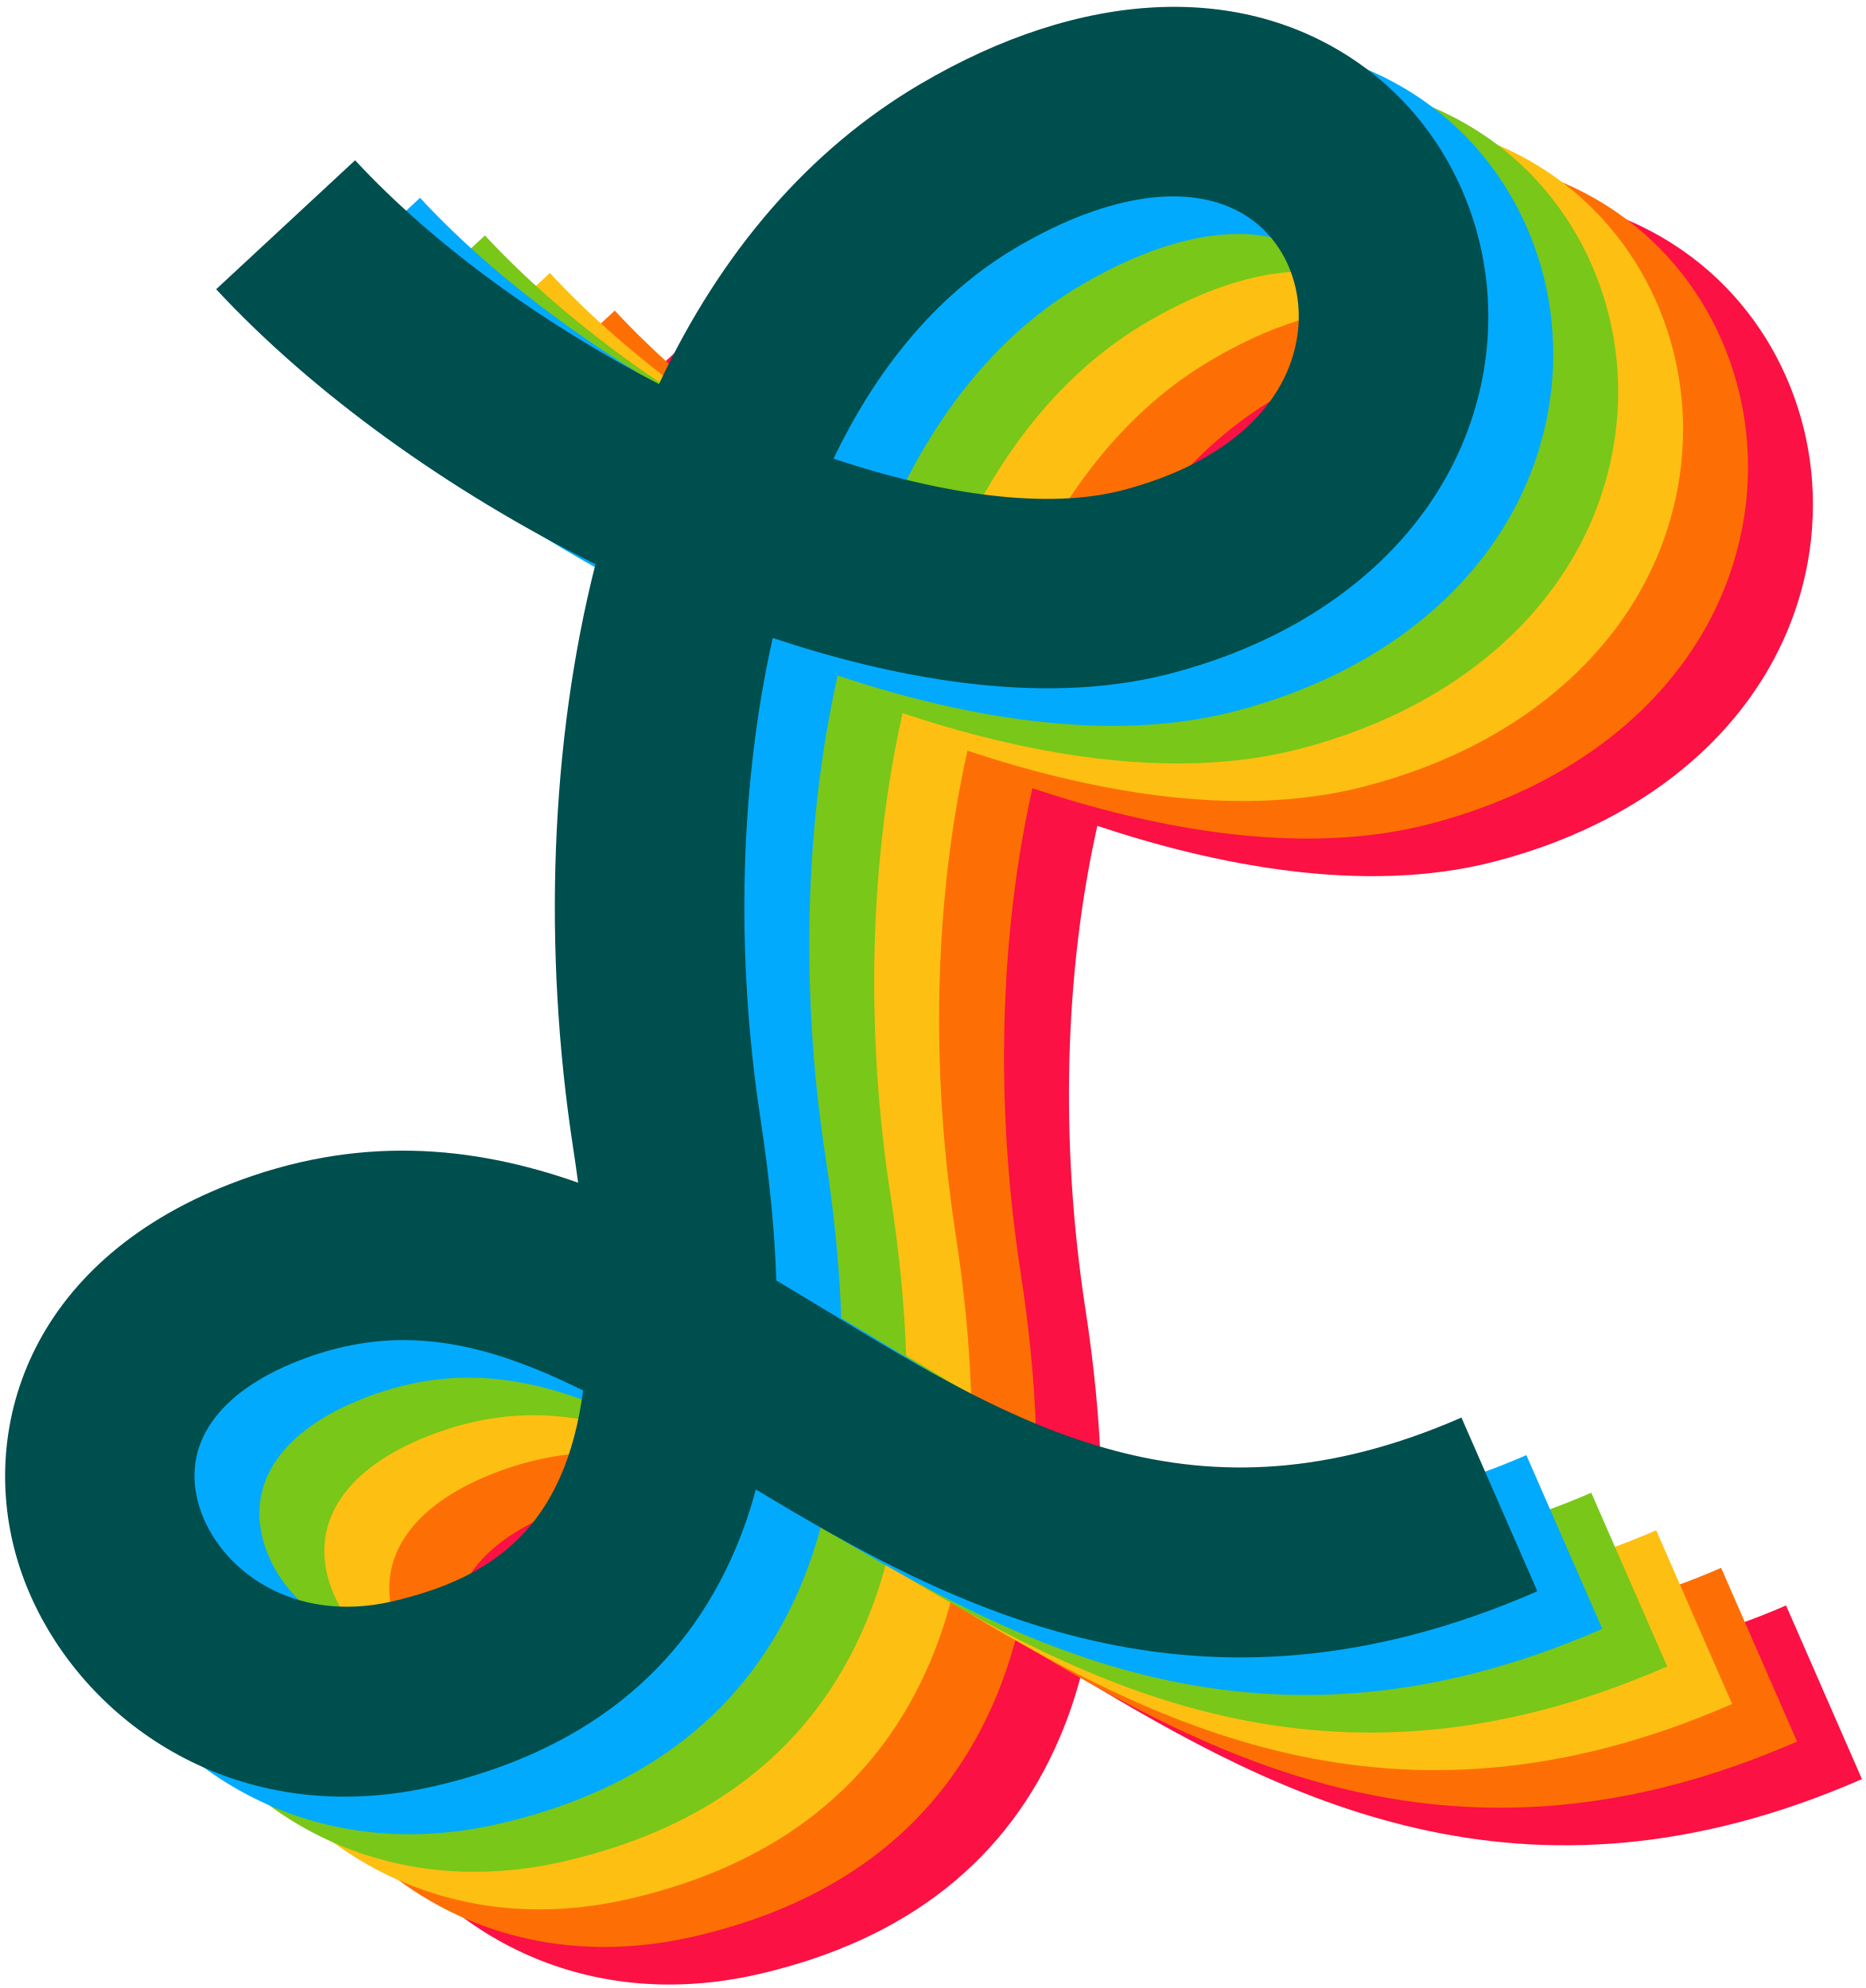
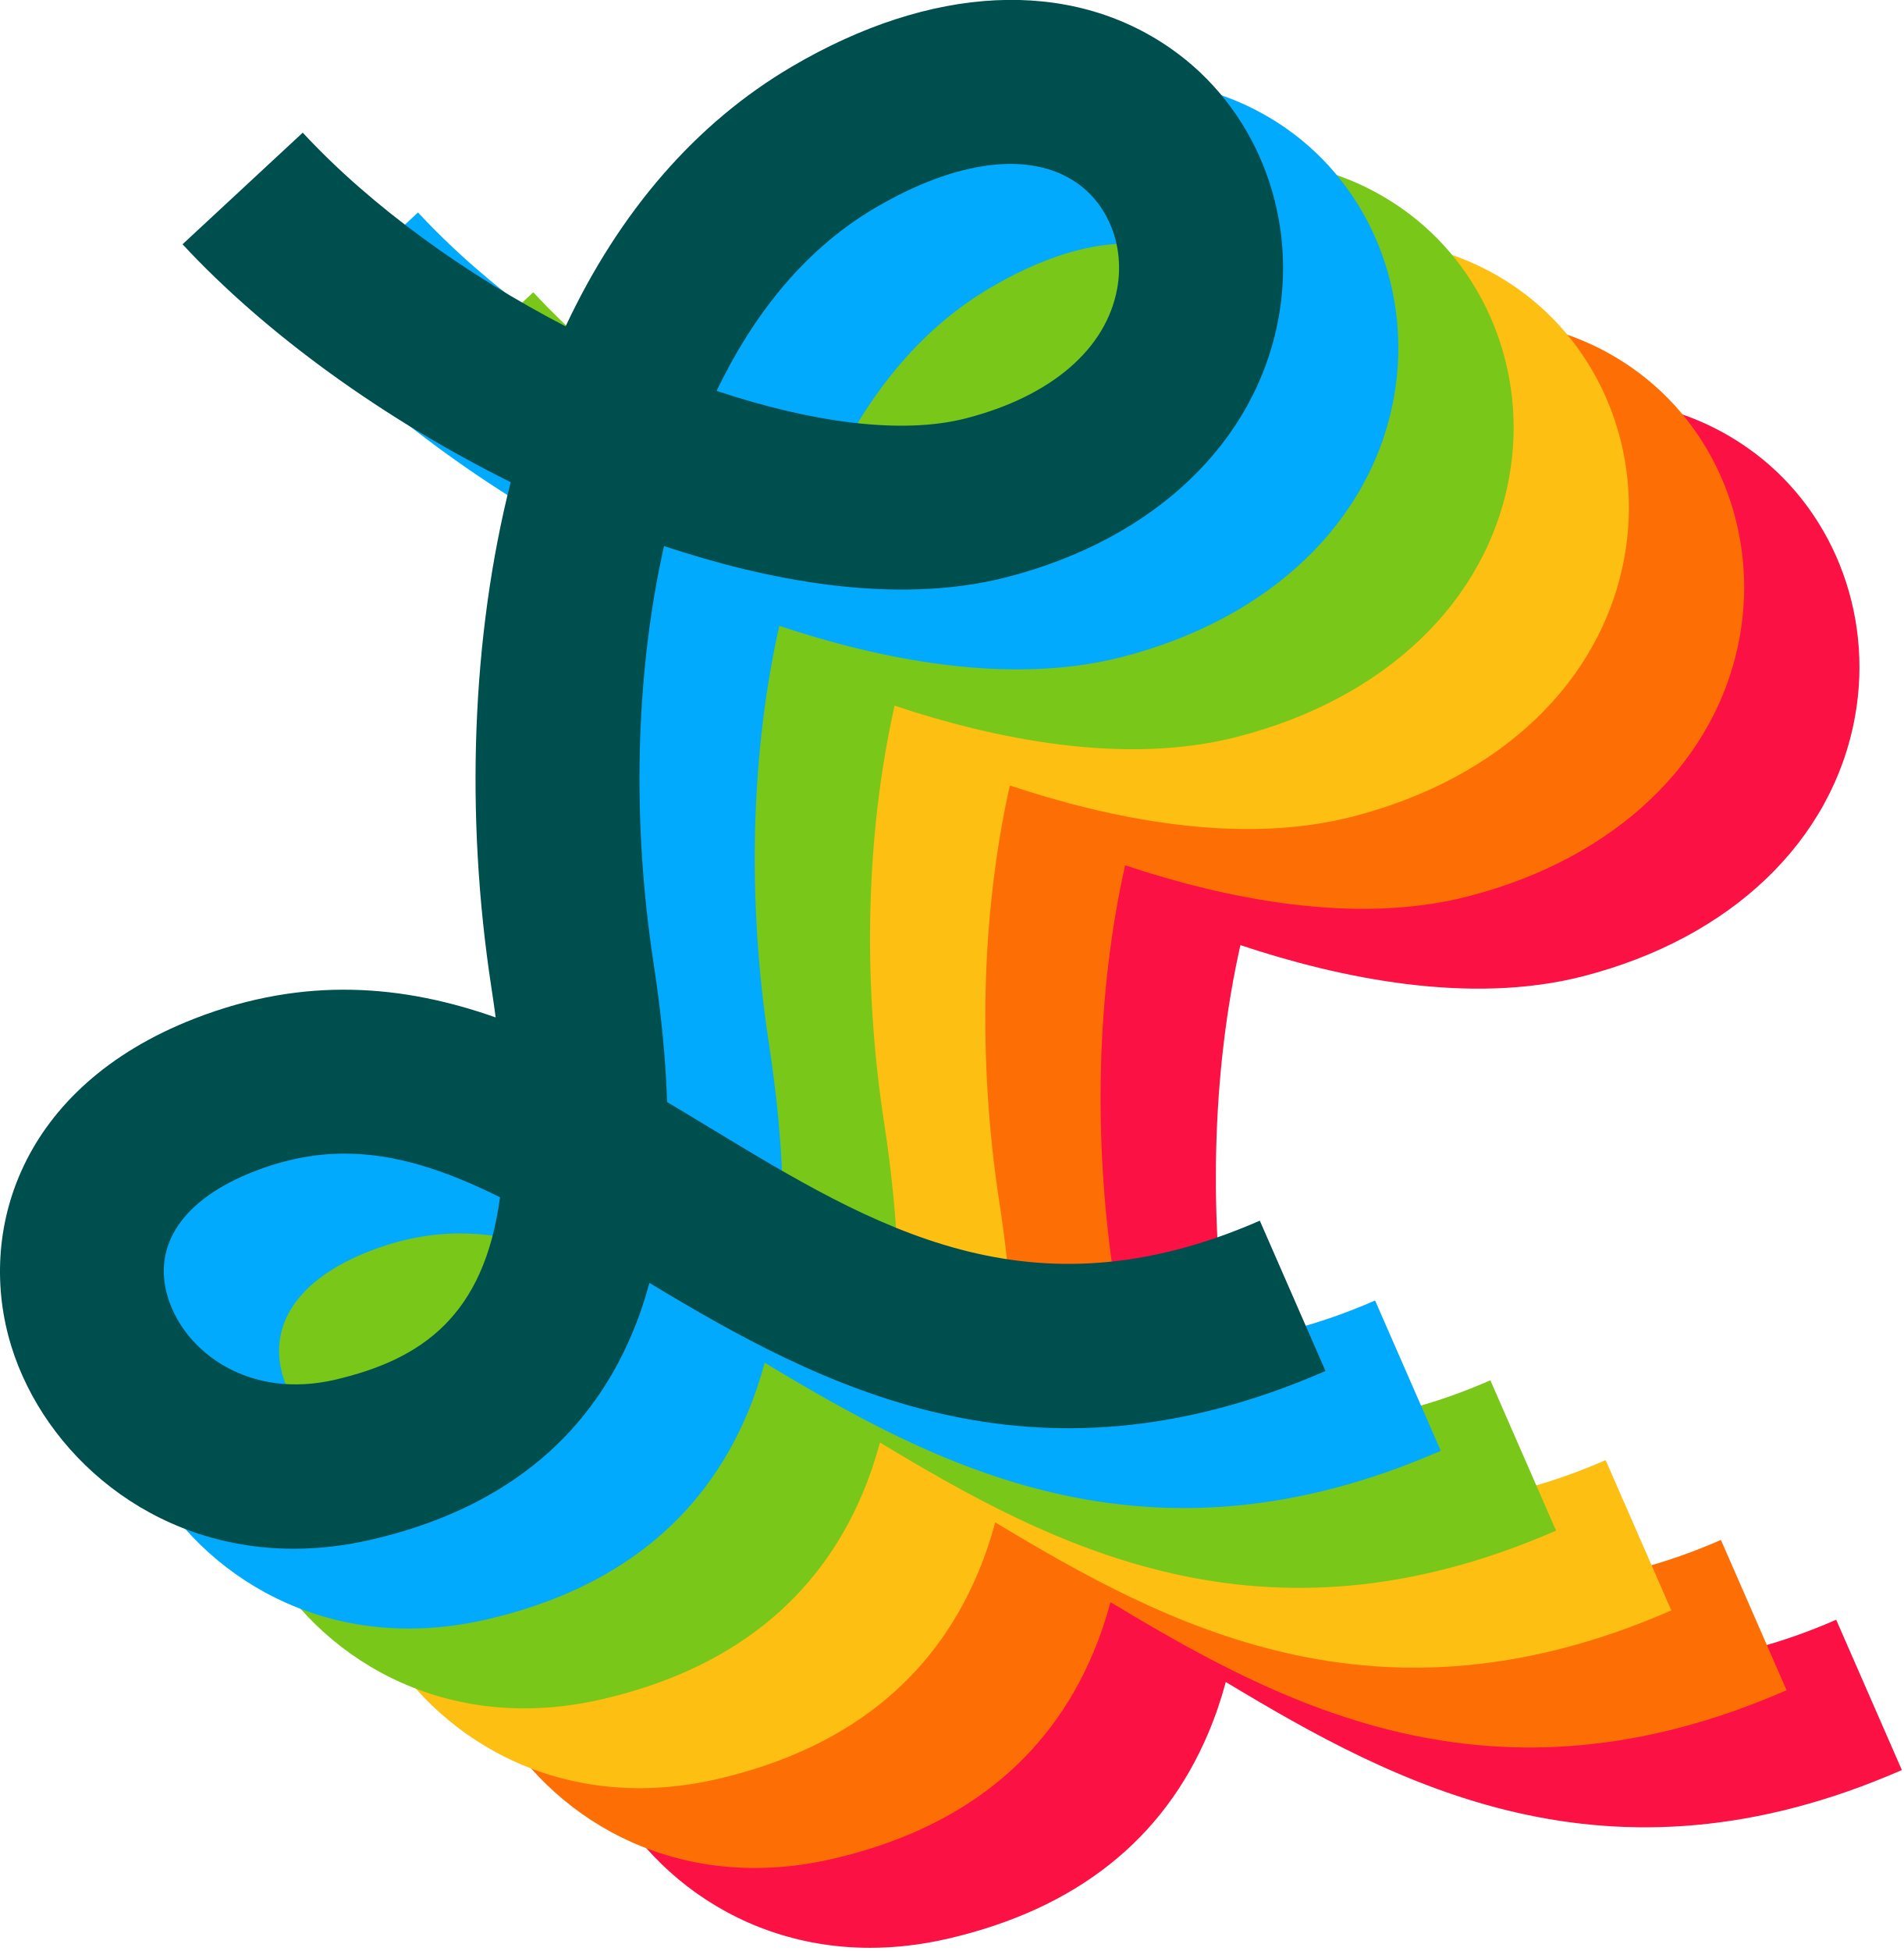
- <svg xmlns="http://www.w3.org/2000/svg" version="1.2" viewBox="54 18 1091 1163" width="1091" height="1163">
+ <svg xmlns="http://www.w3.org/2000/svg" version="1.2" viewBox="0 0.147 1288 1319.853" width="1288" height="1320">
  <style>
		.s0 { fill: #fb1143 } 
		.s1 { fill: #fd6f04 } 
		.s2 { fill: #fdbf11 } 
		.s3 { fill: #79c718 } 
		.s4 { fill: #02aafd } 
		.s5 { fill: #004f4f } 
	</style>
  <g id="Layer 1">
-     <path id="Path 317 copy 2" fill-rule="evenodd" class="s0" d="m445.41 1178.98c-96.87 0-168.57-64.75-190.9-136.87-23.8-76.91 5.21-175.26 123.75-221.49 74.86-29.21 142.08-22.55 203.7-0.83q-1.29-9.78-2.88-20.09c-17.91-116.78-13.27-238 13.02-341.72-86.38-43.03-165.59-100.24-221.84-160.87l81.26-75.44c46.91 50.55 110.9 96.24 177.73 130.95 36.44-77.74 88.2-137.51 152.8-175.51 94.41-55.58 187.83-60.12 256.24-12.42 57.14 39.8 85.8 111.21 73.04 181.92-15.2 84.24-83.92 149.89-183.87 175.58-76.66 19.74-164.67 1.28-231.67-21.05-19.32 86.06-21.88 185.3-7.1 281.76 5.19 33.79 8.26 65.11 9.18 94.1 9.86 5.85 19.58 11.74 29.18 17.56 110.96 67.22 215.74 130.72 371.54 62.64l44.41 101.61c-199 86.96-341.88 9.86-457.09-59.54q-4.9 18.18-11.81 34.49c-30.45 72.18-89.55 118.92-175.64 138.95-18.37 4.29-36.09 6.27-53.05 6.27zm34.56-267.11c-19.97 0-40.16 3.77-61.4 12.06-47.96 18.72-69.14 49.81-58.13 85.39 11.42 36.92 54.87 68.88 112.87 55.41 58.65-13.66 100.88-43 111.6-123.36-37.28-18.46-70.81-29.5-104.94-29.5zm251.37-515.64c64.75 21.56 125.32 29.69 168.51 18.59 57.65-14.85 94.96-46.87 102.35-87.89 5.08-28.19-5.63-56.18-27.29-71.28-31.36-21.82-81.14-15.65-136.62 17.02-50.23 29.56-84.14 76.02-106.95 123.56z" />
-     <path id="Path 317 copy 5" fill-rule="evenodd" class="s1" d="m407.44 1157c-96.87 0-168.57-64.76-190.9-136.87-23.8-76.91 5.21-175.26 123.75-221.49 74.86-29.21 142.08-22.56 203.7-0.83q-1.29-9.78-2.88-20.09c-17.91-116.78-13.27-238 13.02-341.73-86.38-43.03-165.59-100.23-221.84-160.86l81.26-75.44c46.91 50.55 110.9 96.24 177.73 130.95 36.44-77.74 88.21-137.51 152.8-175.52 94.41-55.57 187.83-60.11 256.24-12.41 57.14 39.8 85.8 111.21 73.04 181.91-15.2 84.24-83.92 149.89-183.87 175.59-76.66 19.74-164.67 1.27-231.66-21.06-19.33 86.07-21.89 185.31-7.11 281.77 5.19 33.78 8.26 65.11 9.19 94.09 9.85 5.86 19.58 11.74 29.17 17.57 110.96 67.22 215.74 130.72 371.54 62.64l44.41 101.61c-199 86.96-341.88 9.86-457.09-59.54q-4.9 18.18-11.81 34.49c-30.45 72.18-89.55 118.92-175.64 138.95-18.36 4.28-36.09 6.27-53.05 6.27zm34.56-267.12c-19.96 0-40.15 3.78-61.4 12.07-47.96 18.71-69.14 49.81-58.13 85.39 11.42 36.92 54.87 68.88 112.87 55.41 58.65-13.66 100.88-43 111.6-123.37-37.28-18.46-70.8-29.5-104.94-29.5zm251.37-515.63c64.76 21.56 125.32 29.69 168.51 18.58 57.65-14.84 94.96-46.87 102.35-87.88 5.08-28.19-5.63-56.18-27.29-71.28-31.36-21.82-81.14-15.65-136.62 17.02-50.23 29.56-84.14 76.01-106.95 123.56z" />
-     <path id="Path 317 copy 4" fill-rule="evenodd" class="s2" d="m369.47 1135.02c-96.87 0-168.57-64.76-190.9-136.87-23.8-76.91 5.22-175.26 123.75-221.49 74.87-29.21 142.08-22.56 203.7-0.83q-1.29-9.79-2.88-20.1c-17.91-116.77-13.27-238 13.03-341.72-86.39-43.03-165.6-100.23-221.85-160.86l81.27-75.44c46.9 50.55 110.89 96.23 177.72 130.95 36.44-77.75 88.21-137.51 152.8-175.52 94.41-55.57 187.84-60.11 256.24-12.41 57.14 39.8 85.8 111.21 73.04 181.91-15.2 84.24-83.92 149.89-183.87 175.58-76.65 19.74-164.67 1.28-231.66-21.05-19.33 86.06-21.89 185.31-7.11 281.77 5.19 33.78 8.26 65.1 9.19 94.09 9.85 5.86 19.58 11.74 29.17 17.56 110.96 67.22 215.74 130.73 371.54 62.65l44.41 101.61c-199 86.96-341.88 9.85-457.09-59.54q-4.9 18.18-11.8 34.49c-30.46 72.18-89.55 118.92-175.65 138.95-18.36 4.28-36.09 6.27-53.05 6.27zm34.56-267.12c-19.96 0-40.15 3.78-61.4 12.06-47.96 18.72-69.14 49.82-58.13 85.39 11.42 36.93 54.87 68.89 112.88 55.42 58.64-13.66 100.87-43 111.59-123.37-37.27-18.46-70.8-29.5-104.94-29.5zm251.37-515.64c64.76 21.57 125.32 29.69 168.51 18.59 57.65-14.84 94.96-46.87 102.35-87.88 5.08-28.19-5.63-56.18-27.29-71.28-31.36-21.82-81.14-15.65-136.62 17.02-50.22 29.56-84.14 76.01-106.95 123.55z" />
-     <path id="Path 317 copy 3" fill-rule="evenodd" class="s3" d="m331.51 1113.03c-96.88 0-168.58-64.75-190.91-136.86-23.8-76.92 5.22-175.26 123.75-221.49 74.87-29.21 142.09-22.56 203.7-0.84q-1.29-9.78-2.87-20.09c-17.92-116.77-13.28-238 13.02-341.72-86.39-43.03-165.6-100.24-221.85-160.86l81.27-75.44c46.9 50.55 110.89 96.23 177.72 130.95 36.44-77.75 88.21-137.51 152.8-175.52 94.41-55.57 187.84-60.12 256.24-12.41 57.14 39.8 85.8 111.21 73.04 181.91-15.2 84.24-83.92 149.89-183.87 175.58-76.65 19.74-164.67 1.28-231.66-21.05-19.33 86.06-21.89 185.31-7.11 281.77 5.19 33.78 8.26 65.1 9.19 94.09 9.85 5.85 19.58 11.74 29.17 17.56 110.96 67.22 215.74 130.73 371.54 62.65l44.41 101.61c-199 86.96-341.88 9.85-457.09-59.54q-4.89 18.18-11.8 34.49c-30.46 72.17-89.55 118.92-175.65 138.94-18.36 4.29-36.09 6.27-53.04 6.27zm34.55-267.11c-19.96 0-40.15 3.78-61.4 12.06-47.95 18.72-69.13 49.82-58.13 85.39 11.42 36.92 54.87 68.88 112.88 55.42 58.64-13.67 100.87-43 111.59-123.37-37.27-18.46-70.8-29.5-104.94-29.5zm251.37-515.64c64.76 21.57 125.32 29.69 168.51 18.59 57.65-14.84 94.96-46.87 102.35-87.89 5.09-28.18-5.63-56.18-27.29-71.28-31.35-21.82-81.14-15.64-136.61 17.02-50.23 29.57-84.15 76.02-106.96 123.56z" />
-     <path id="Path 317" fill-rule="evenodd" class="s4" d="m293.54 1091.05c-96.88 0-168.58-64.75-190.91-136.87-23.8-76.91 5.22-175.26 123.75-221.49 74.87-29.21 142.09-22.55 203.71-0.83q-1.3-9.78-2.88-20.09c-17.92-116.78-13.28-238 13.02-341.72-86.38-43.03-165.6-100.24-221.84-160.87l81.26-75.44c46.9 50.55 110.89 96.24 177.72 130.95 36.44-77.74 88.21-137.51 152.8-175.51 94.42-55.58 187.84-60.12 256.24-12.42 57.14 39.8 85.8 111.21 73.04 181.92-15.2 84.24-83.92 149.89-183.87 175.58-76.65 19.74-164.67 1.28-231.66-21.05-19.33 86.06-21.89 185.3-7.11 281.76 5.19 33.79 8.26 65.11 9.19 94.1 9.85 5.85 19.58 11.74 29.18 17.56 110.95 67.22 215.73 130.73 371.54 62.64l44.4 101.61c-199 86.96-341.88 9.86-457.09-59.53q-4.89 18.18-11.8 34.48c-30.46 72.18-89.55 118.92-175.65 138.95-18.36 4.29-36.09 6.27-53.04 6.27zm34.55-267.11c-19.96 0-40.15 3.77-61.39 12.06-47.96 18.72-69.14 49.81-58.14 85.39 11.42 36.92 54.87 68.88 112.88 55.41 58.64-13.66 100.87-43 111.59-123.36-37.27-18.46-70.8-29.5-104.94-29.5zm251.37-515.64c64.76 21.56 125.32 29.69 168.51 18.59 57.65-14.85 94.96-46.87 102.35-87.89 5.09-28.18-5.63-56.18-27.29-71.28-31.35-21.82-81.14-15.64-136.61 17.02-50.23 29.56-84.15 76.02-106.96 123.56z" />
-     <path id="Path 317 copy" fill-rule="evenodd" class="s5" d="m255.57 1069.07c-96.88 0-168.58-64.76-190.91-136.87-23.8-76.91 5.22-175.26 123.75-221.49 74.87-29.21 142.09-22.55 203.71-0.83q-1.3-9.78-2.88-20.09c-17.92-116.78-13.28-238 13.02-341.72-86.38-43.03-165.6-100.24-221.84-160.87l81.26-75.44c46.9 50.55 110.89 96.24 177.72 130.95 36.44-77.74 88.21-137.51 152.8-175.51 94.42-55.58 187.84-60.12 256.24-12.42 57.14 39.8 85.81 111.21 73.04 181.92-15.2 84.23-83.92 149.89-183.87 175.58-76.65 19.74-164.67 1.28-231.66-21.05-19.33 86.06-21.89 185.3-7.1 281.76 5.18 33.79 8.25 65.11 9.18 94.09 9.85 5.86 19.58 11.75 29.18 17.57 110.95 67.22 215.73 130.72 371.54 62.64l44.4 101.61c-199 86.96-341.88 9.86-457.09-59.54q-4.89 18.18-11.8 34.49c-30.46 72.18-89.55 118.92-175.65 138.95-18.36 4.29-36.08 6.27-53.04 6.27zm34.55-267.11c-19.96 0-40.15 3.77-61.39 12.06-47.96 18.72-69.14 49.81-58.14 85.39 11.43 36.92 54.87 68.88 112.88 55.41 58.64-13.66 100.87-43 111.59-123.36-37.27-18.46-70.8-29.5-104.94-29.5zm251.37-515.64c64.76 21.56 125.32 29.69 168.51 18.59 57.66-14.85 94.96-46.87 102.35-87.89 5.09-28.19-5.63-56.18-27.29-71.28-31.35-21.82-81.14-15.65-136.61 17.02-50.23 29.56-84.14 76.01-106.96 123.56z" />
+     <path id="Path 317 copy 2" fill-rule="evenodd" class="s0" d="m588.73 1317.92c-96.95 0-168.71-64.81-191.06-136.98-23.82-76.97 5.22-175.4 123.85-221.67 74.93-29.23 142.2-22.57 203.87-0.83q-1.3-9.79-2.88-20.11c-17.93-116.87-13.29-238.19 13.03-342-86.45-43.07-165.73-100.32-222.02-160.99l81.32-75.51c46.95 50.59 110.99 96.32 177.87 131.06 36.47-77.81 88.28-137.62 152.93-175.66 94.49-55.62 187.98-60.16 256.44-12.42 57.19 39.83 85.88 111.3 73.1 182.06-15.21 84.31-83.98 150.01-184.01 175.72-76.72 19.76-164.81 1.28-231.86-21.07-19.34 86.14-21.9 185.46-7.11 282 5.19 33.81 8.27 65.16 9.19 94.17 9.87 5.86 19.6 11.75 29.21 17.58 111.04 67.27 215.9 130.83 371.84 62.69l44.44 101.69c-199.16 87.03-342.16 9.87-457.46-59.58q-4.9 18.19-11.82 34.51c-30.48 72.24-89.62 119.02-175.78 139.06-18.38 4.29-36.12 6.28-53.09 6.28zm34.58-267.33c-19.98 0-40.18 3.78-61.44 12.07-48 18.73-69.2 49.85-58.18 85.46 11.43 36.95 54.91 68.94 112.96 55.46 58.69-13.68 100.96-43.04 111.68-123.47-37.3-18.47-70.85-29.52-105.02-29.52zm251.58-516.06c64.8 21.58 125.42 29.72 168.64 18.6 57.7-14.85 95.04-46.9 102.43-87.95 5.09-28.21-5.63-56.23-27.31-71.34-31.38-21.84-81.2-15.66-136.72 17.03-50.27 29.59-84.21 76.08-107.04 123.66z" />
+     <path id="Path 317 copy 5" fill-rule="evenodd" class="s1" d="m510.73 1263.92c-96.95 0-168.71-64.81-191.06-136.98-23.82-76.97 5.22-175.4 123.85-221.67 74.93-29.23 142.2-22.57 203.87-0.83q-1.3-9.79-2.88-20.11c-17.93-116.87-13.29-238.19 13.03-342-86.45-43.07-165.73-100.32-222.02-160.99l81.32-75.51c46.95 50.59 110.99 96.32 177.87 131.06 36.47-77.81 88.28-137.62 152.93-175.66 94.49-55.62 187.98-60.16 256.44-12.42 57.19 39.83 85.88 111.3 73.1 182.06-15.21 84.31-83.98 150.01-184.01 175.72-76.72 19.76-164.81 1.28-231.86-21.07-19.34 86.14-21.9 185.46-7.11 282 5.19 33.81 8.27 65.16 9.19 94.17 9.87 5.86 19.6 11.75 29.21 17.58 111.04 67.27 215.9 130.83 371.84 62.69l44.44 101.69c-199.16 87.03-342.16 9.87-457.46-59.58q-4.9 18.19-11.82 34.51c-30.48 72.24-89.62 119.02-175.78 139.06-18.38 4.29-36.12 6.28-53.09 6.28zm34.58-267.33c-19.98 0-40.18 3.78-61.44 12.07-48 18.73-69.2 49.85-58.18 85.46 11.43 36.95 54.91 68.94 112.96 55.46 58.69-13.68 100.96-43.04 111.68-123.47-37.3-18.47-70.85-29.52-105.02-29.52zm251.58-516.06c64.8 21.58 125.42 29.72 168.64 18.6 57.7-14.85 95.04-46.9 102.43-87.95 5.09-28.21-5.63-56.23-27.31-71.34-31.38-21.84-81.2-15.66-136.72 17.03-50.27 29.59-84.21 76.08-107.04 123.66z" />
+     <path id="Path 317 copy 4" fill-rule="evenodd" class="s2" d="m432.73 1209.92c-96.95 0-168.71-64.81-191.06-136.98-23.82-76.97 5.22-175.4 123.85-221.67 74.93-29.23 142.2-22.57 203.87-0.83q-1.3-9.79-2.88-20.11c-17.93-116.87-13.29-238.19 13.03-342-86.45-43.07-165.73-100.32-222.02-160.99l81.32-75.51c46.95 50.59 110.99 96.32 177.87 131.06 36.47-77.81 88.28-137.62 152.93-175.66 94.49-55.62 187.98-60.16 256.44-12.42 57.19 39.83 85.88 111.3 73.1 182.06-15.21 84.31-83.98 150.01-184.01 175.72-76.72 19.76-164.81 1.28-231.86-21.07-19.34 86.14-21.9 185.46-7.11 282 5.19 33.81 8.27 65.16 9.19 94.17 9.87 5.86 19.6 11.75 29.21 17.58 111.04 67.27 215.9 130.83 371.84 62.69l44.44 101.69c-199.16 87.03-342.16 9.87-457.46-59.58q-4.9 18.19-11.82 34.51c-30.48 72.24-89.62 119.02-175.78 139.06-18.38 4.29-36.12 6.28-53.09 6.28zm34.58-267.33c-19.98 0-40.18 3.78-61.44 12.07-48 18.73-69.2 49.85-58.18 85.46 11.43 36.95 54.91 68.94 112.96 55.46 58.69-13.68 100.96-43.04 111.68-123.47-37.3-18.47-70.85-29.52-105.02-29.52zm251.58-516.06c64.8 21.58 125.42 29.72 168.64 18.6 57.7-14.85 95.04-46.9 102.43-87.95 5.09-28.21-5.63-56.23-27.31-71.34-31.38-21.84-81.2-15.66-136.72 17.03-50.27 29.59-84.21 76.08-107.04 123.66z" />
+     <path id="Path 317 copy 3" fill-rule="evenodd" class="s3" d="m354.73 1155.92c-96.95 0-168.71-64.81-191.06-136.98-23.82-76.97 5.22-175.4 123.85-221.67 74.93-29.23 142.2-22.57 203.87-0.83q-1.3-9.79-2.88-20.11c-17.93-116.87-13.29-238.19 13.03-342-86.45-43.07-165.73-100.32-222.02-160.99l81.32-75.51c46.95 50.59 110.99 96.32 177.87 131.06 36.47-77.81 88.28-137.62 152.93-175.66 94.49-55.62 187.98-60.16 256.44-12.42 57.19 39.83 85.88 111.3 73.1 182.06-15.21 84.31-83.98 150.01-184.01 175.72-76.72 19.76-164.81 1.28-231.86-21.07-19.34 86.14-21.9 185.46-7.11 282 5.19 33.81 8.27 65.16 9.19 94.17 9.87 5.86 19.6 11.75 29.21 17.58 111.04 67.27 215.9 130.83 371.84 62.69l44.44 101.69c-199.16 87.03-342.16 9.87-457.46-59.58q-4.9 18.19-11.82 34.51c-30.48 72.24-89.62 119.02-175.78 139.06-18.38 4.29-36.12 6.28-53.09 6.28zm34.58-267.33c-19.98 0-40.18 3.78-61.44 12.07-48 18.73-69.2 49.85-58.18 85.46 11.43 36.95 54.91 68.94 112.96 55.46 58.69-13.68 100.96-43.04 111.68-123.47-37.3-18.47-70.85-29.52-105.02-29.52zm251.58-516.06c64.8 21.58 125.42 29.72 168.64 18.6 57.7-14.85 95.04-46.9 102.43-87.95 5.09-28.21-5.63-56.23-27.31-71.34-31.38-21.84-81.2-15.66-136.72 17.03-50.27 29.59-84.21 76.08-107.04 123.66z" />
+     <path id="Path 317" fill-rule="evenodd" class="s4" d="m276.73 1101.92c-96.95 0-168.71-64.81-191.06-136.98-23.82-76.97 5.22-175.4 123.85-221.67 74.93-29.23 142.2-22.57 203.87-0.83q-1.3-9.79-2.88-20.11c-17.93-116.87-13.29-238.19 13.03-342-86.45-43.07-165.73-100.32-222.02-160.99l81.32-75.51c46.95 50.59 110.99 96.32 177.87 131.06 36.47-77.81 88.28-137.62 152.93-175.66 94.49-55.62 187.98-60.16 256.44-12.42 57.19 39.83 85.88 111.3 73.1 182.06-15.21 84.31-83.98 150.01-184.01 175.72-76.72 19.76-164.81 1.28-231.86-21.07-19.34 86.14-21.9 185.46-7.11 282 5.19 33.81 8.27 65.16 9.19 94.17 9.87 5.86 19.6 11.75 29.21 17.58 111.04 67.27 215.9 130.83 371.84 62.69l44.44 101.69c-199.16 87.03-342.16 9.87-457.46-59.58q-4.9 18.19-11.82 34.51c-30.48 72.24-89.62 119.02-175.78 139.06-18.38 4.29-36.12 6.28-53.09 6.28zm34.58-267.33c-19.98 0-40.18 3.78-61.44 12.07-48 18.73-69.2 49.85-58.18 85.46 11.43 36.95 54.91 68.94 112.96 55.46 58.69-13.68 100.96-43.04 111.68-123.47-37.3-18.47-70.85-29.52-105.02-29.52zm251.58-516.06c64.8 21.58 125.42 29.72 168.64 18.6 57.7-14.85 95.04-46.9 102.43-87.95 5.09-28.21-5.63-56.23-27.31-71.34-31.38-21.84-81.2-15.66-136.72 17.03-50.27 29.59-84.21 76.08-107.04 123.66z" />
+     <path id="Path 317 copy" fill-rule="evenodd" class="s5" d="m198.73 1047.92c-96.95 0-168.71-64.81-191.06-136.98-23.82-76.97 5.22-175.4 123.85-221.67 74.93-29.23 142.2-22.57 203.87-0.83q-1.3-9.79-2.88-20.11c-17.93-116.87-13.29-238.19 13.03-342-86.45-43.07-165.73-100.32-222.02-160.99l81.32-75.51c46.95 50.59 110.99 96.32 177.87 131.06 36.47-77.81 88.28-137.62 152.93-175.66 94.49-55.62 187.98-60.16 256.44-12.42 57.19 39.83 85.88 111.3 73.1 182.06-15.21 84.31-83.98 150.01-184.01 175.72-76.72 19.76-164.81 1.28-231.86-21.07-19.34 86.14-21.9 185.46-7.11 282 5.19 33.81 8.27 65.16 9.19 94.17 9.87 5.86 19.6 11.75 29.21 17.58 111.04 67.27 215.9 130.83 371.84 62.69l44.44 101.69c-199.16 87.03-342.16 9.87-457.46-59.58q-4.9 18.19-11.82 34.51c-30.48 72.24-89.62 119.02-175.78 139.06-18.38 4.29-36.12 6.28-53.09 6.28zm34.58-267.33c-19.98 0-40.18 3.78-61.44 12.07-48 18.73-69.2 49.85-58.18 85.46 11.43 36.95 54.91 68.94 112.96 55.46 58.69-13.68 100.96-43.04 111.68-123.47-37.3-18.47-70.85-29.52-105.02-29.52zm251.58-516.06c64.8 21.58 125.42 29.72 168.64 18.6 57.7-14.85 95.04-46.9 102.43-87.95 5.09-28.21-5.63-56.23-27.31-71.34-31.38-21.84-81.2-15.66-136.72 17.03-50.27 29.59-84.21 76.08-107.04 123.66z" />
  </g>
</svg>
